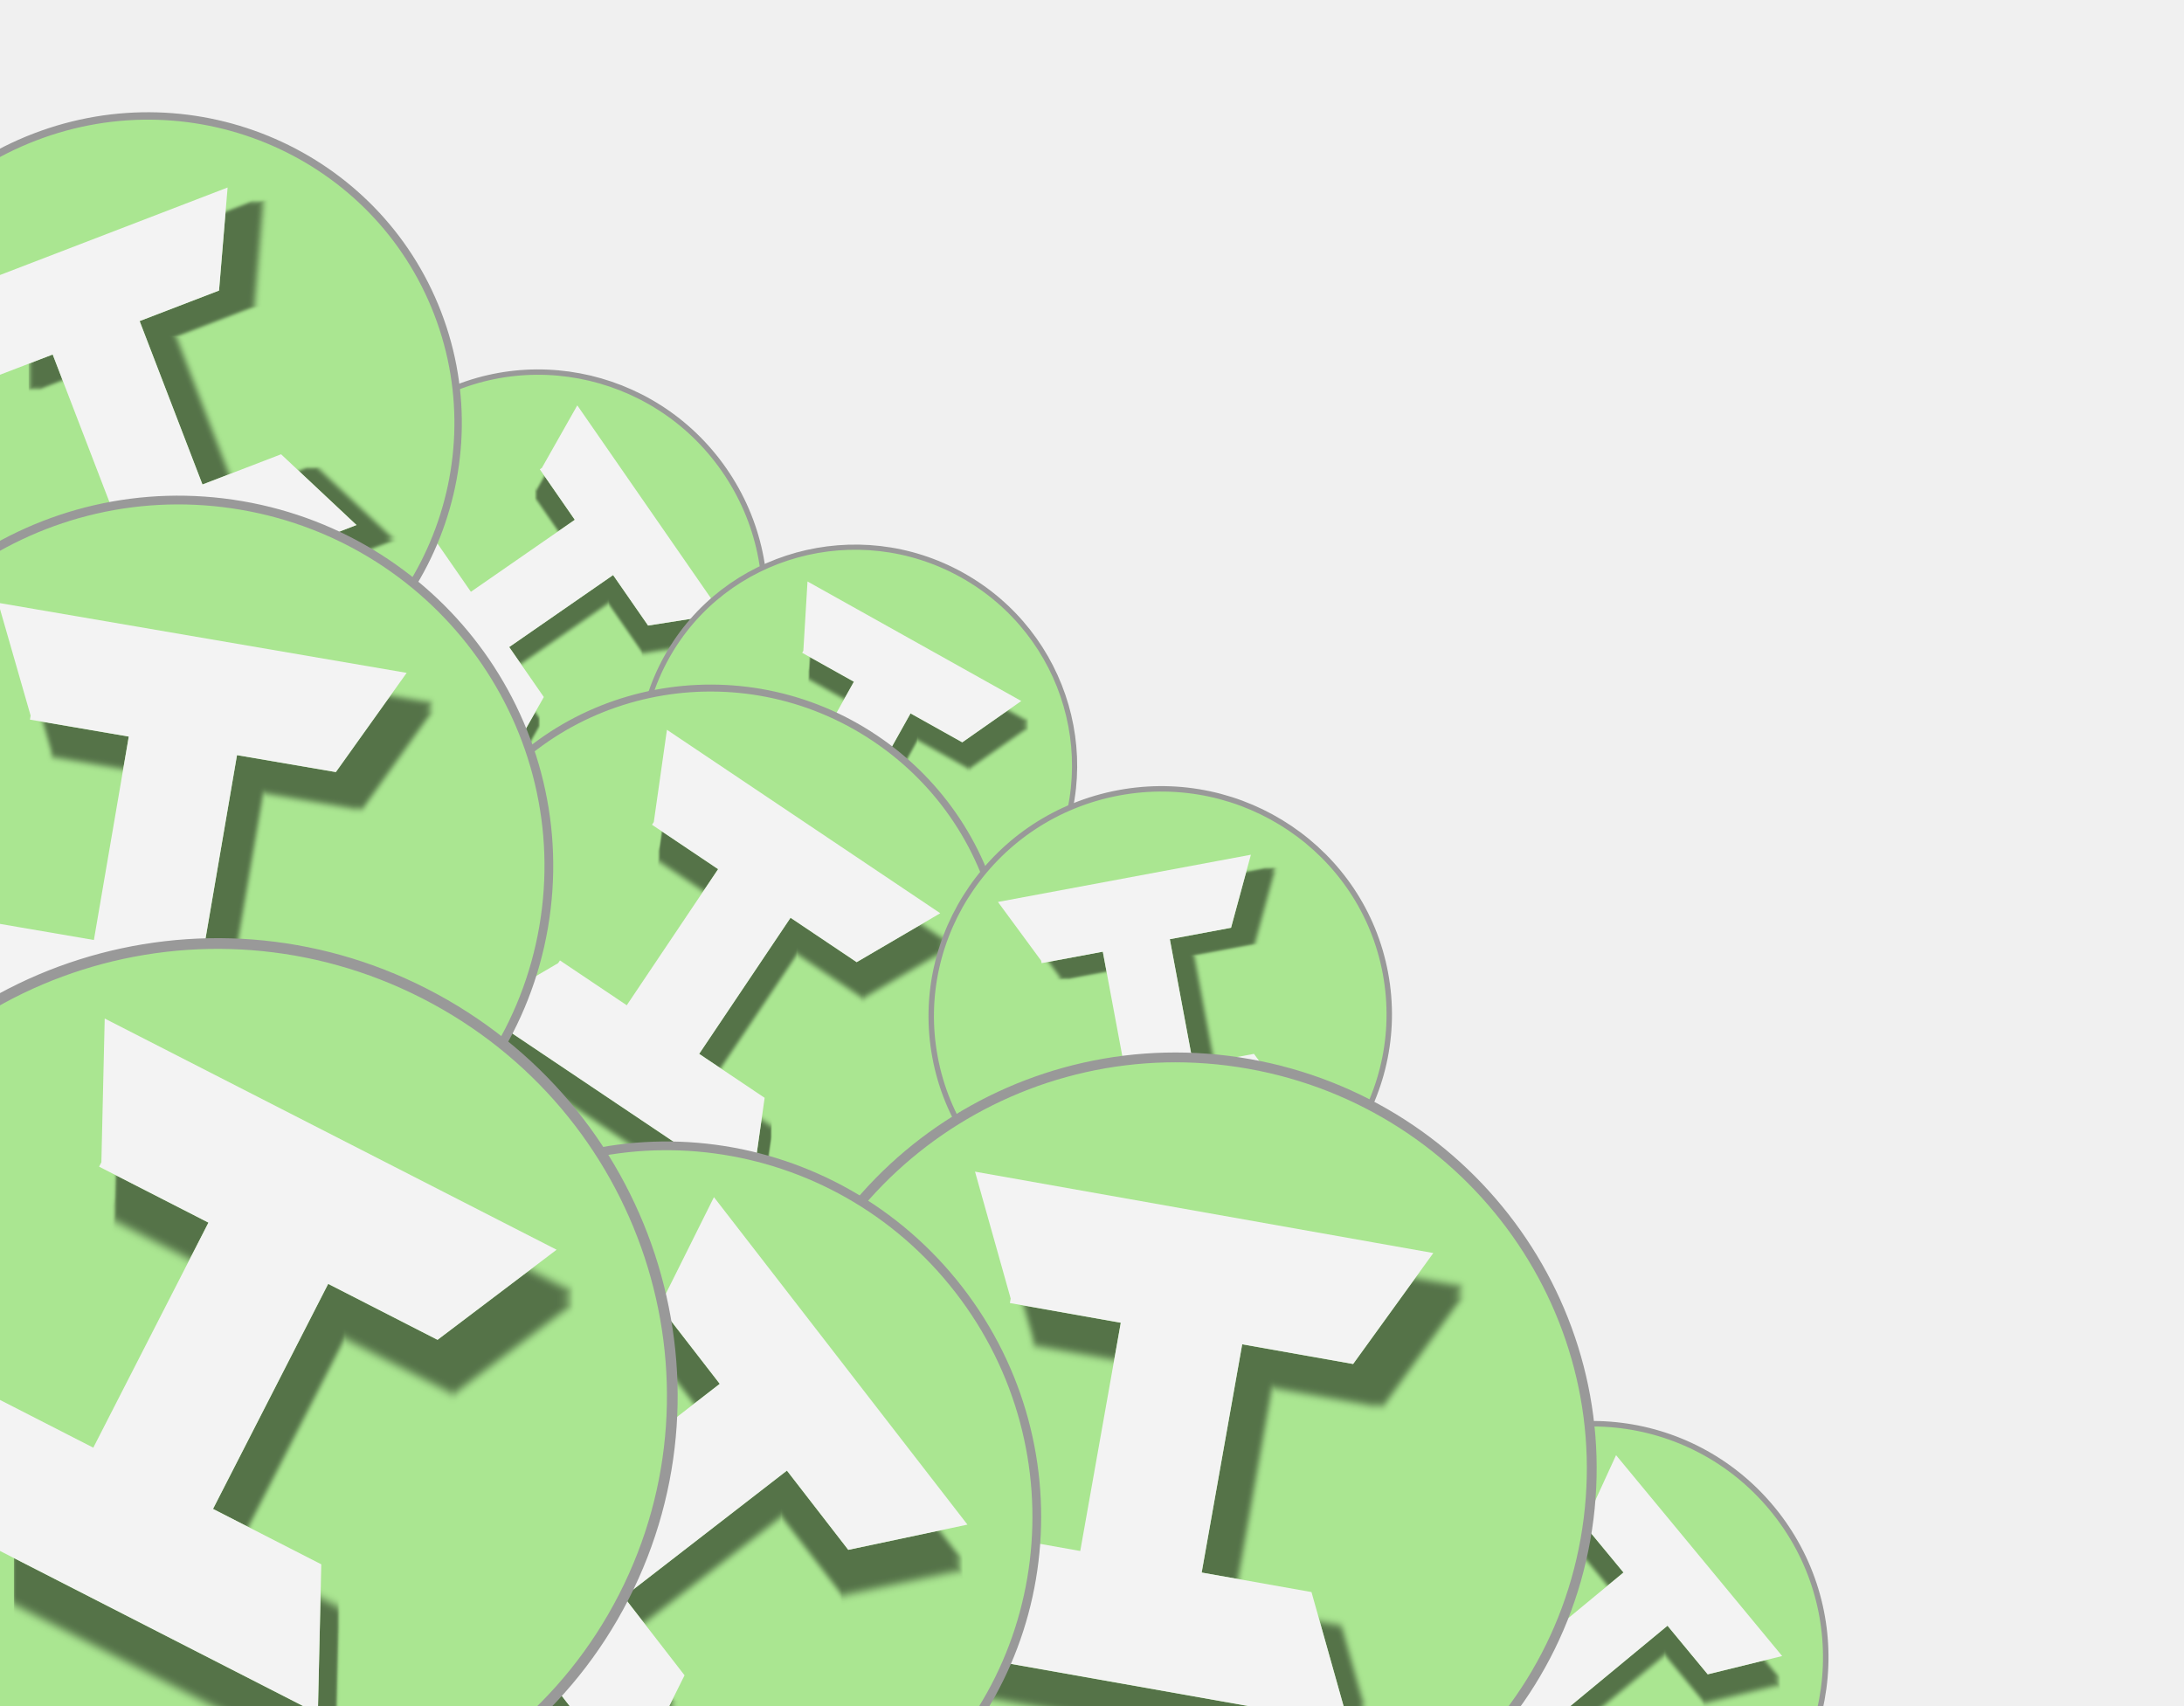
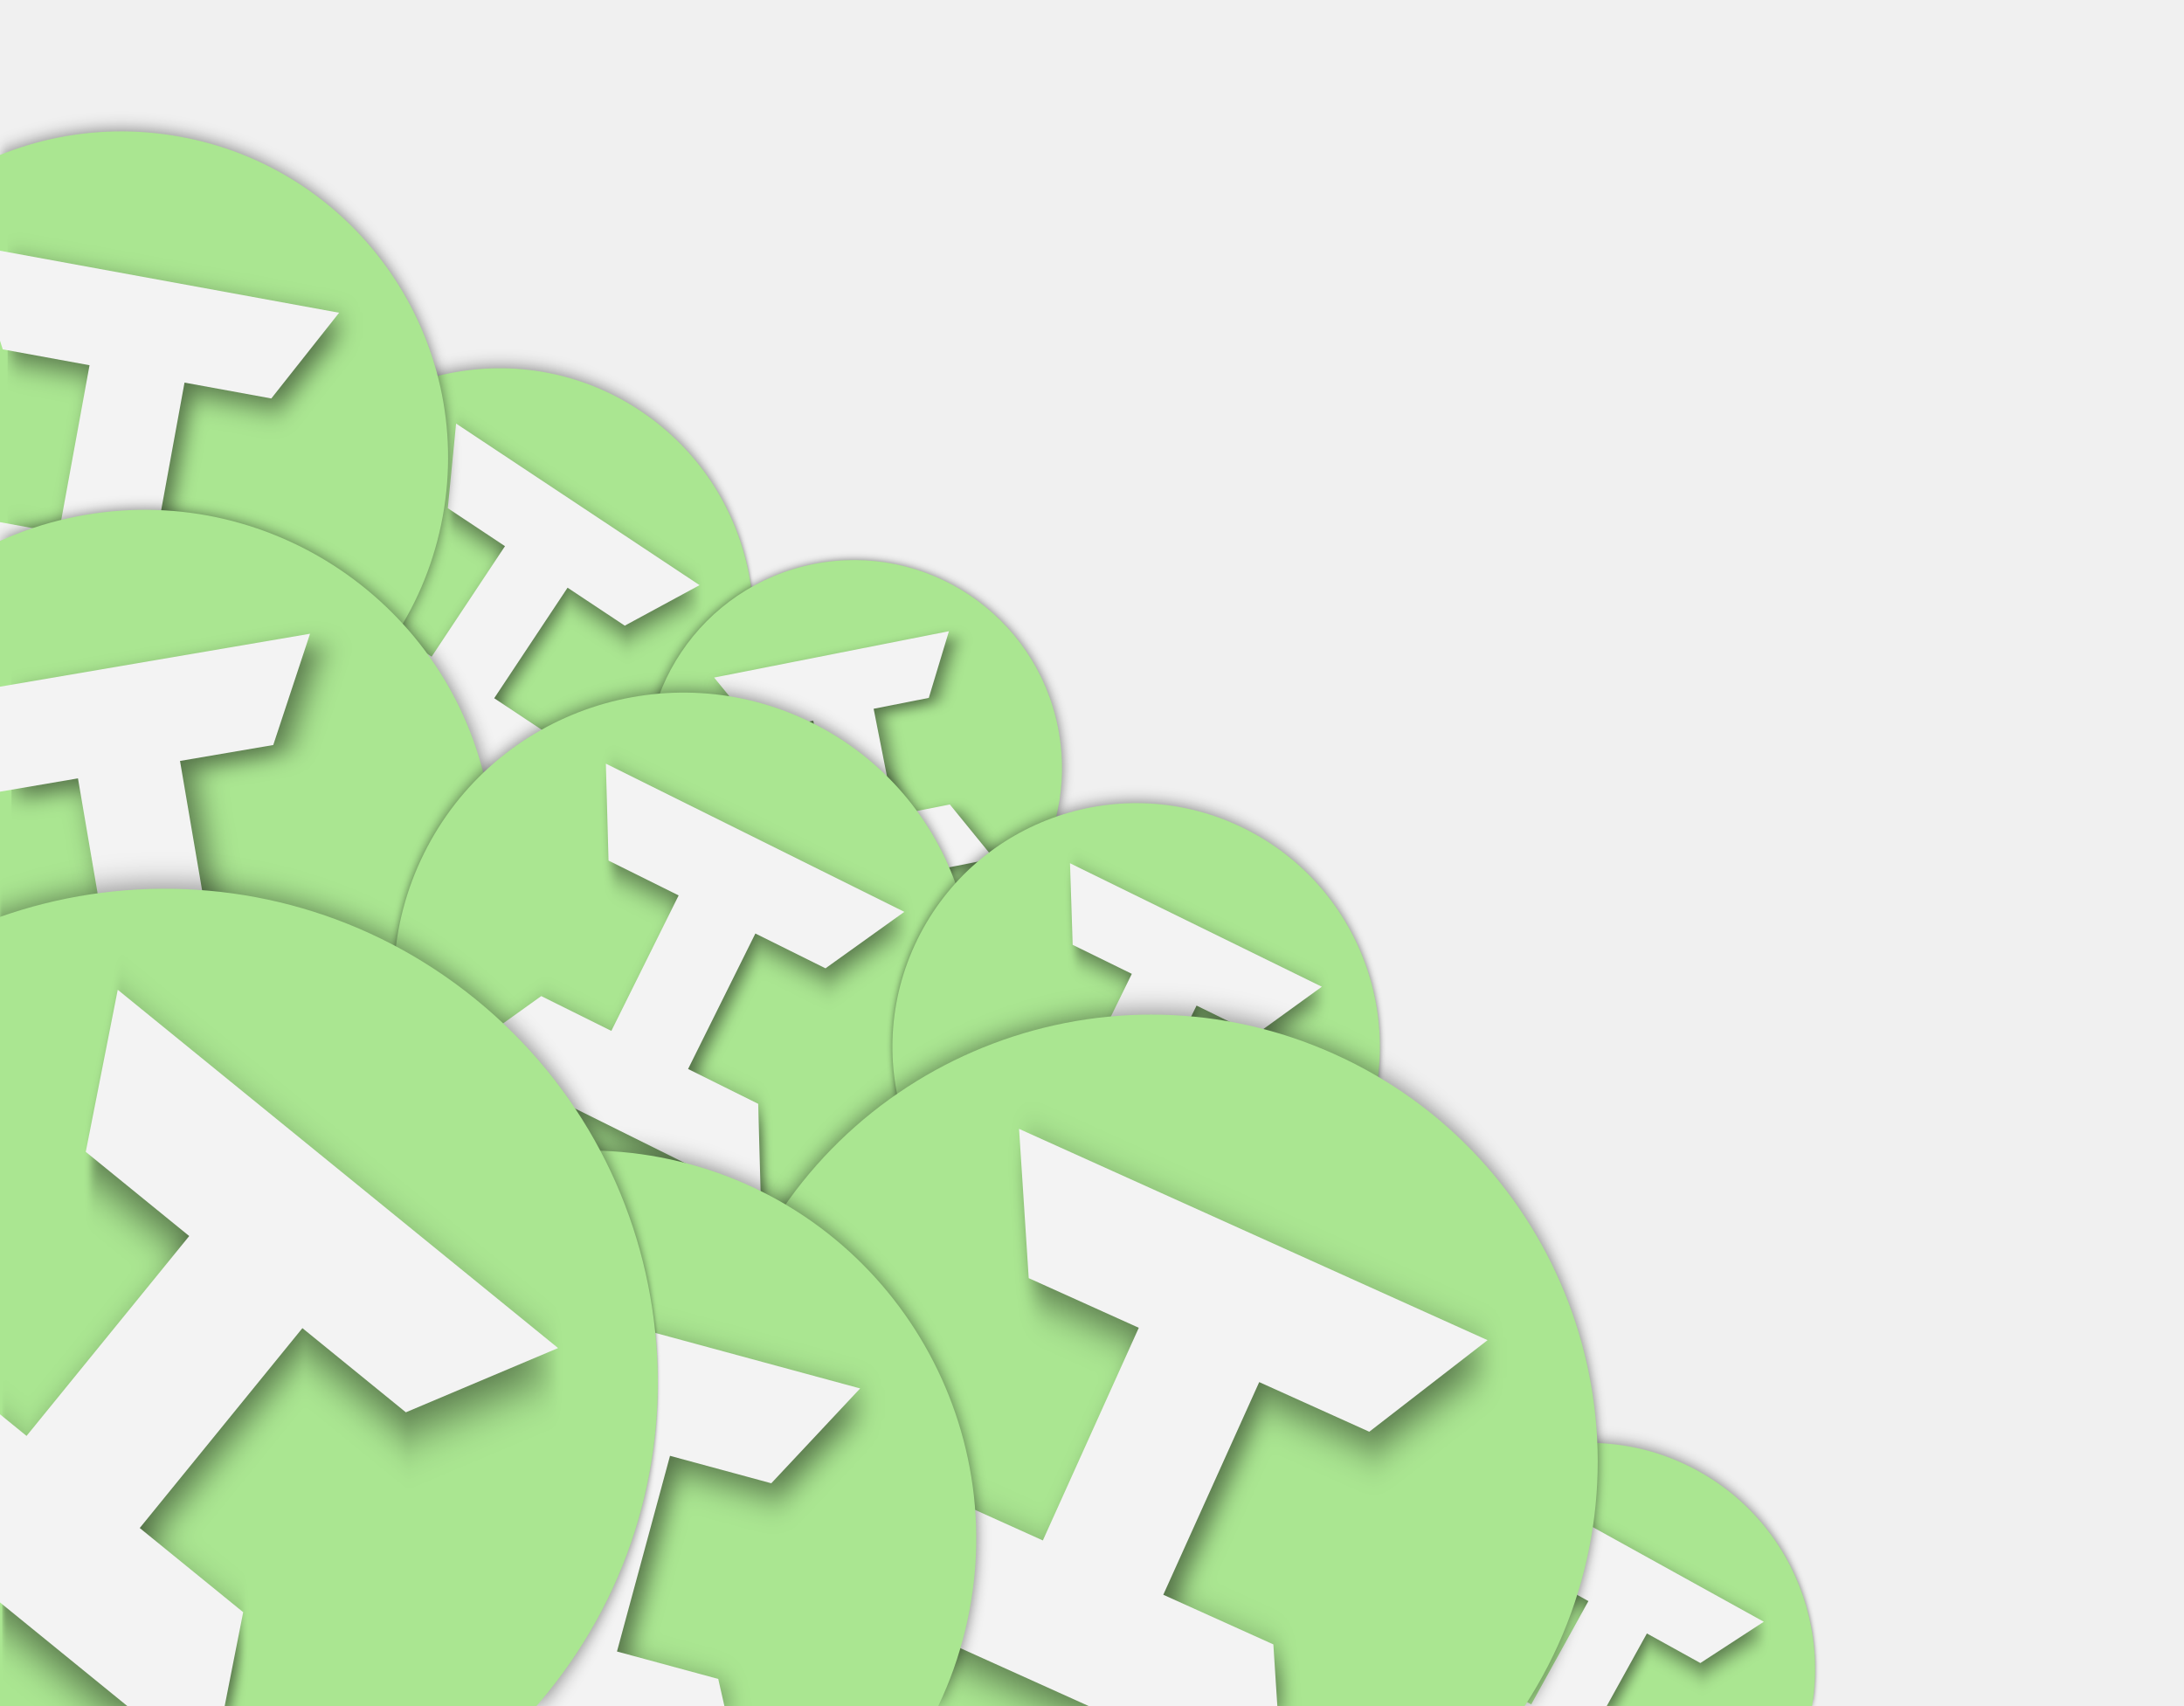
- <svg xmlns="http://www.w3.org/2000/svg" xmlns:xlink="http://www.w3.org/1999/xlink" id="svg8" version="1.1" viewBox="0 0 210 164" height="164mm" width="210mm">
+ <svg xmlns="http://www.w3.org/2000/svg" xmlns:xlink="http://www.w3.org/1999/xlink" width="210mm" height="164mm" viewBox="0 0 210 164" version="1.1" id="svg8">
  <defs id="defs2">
-     <path id="c1FIbBKHn" d="m 441.41,231.22 c 0,68.99 -56.71,125 -126.55,125 -69.84,0 -126.54,-56.01 -126.54,-125 0,-68.99 56.7,-125 126.54,-125 69.84,0 126.55,56.01 126.55,125 z" />
-     <path id="a1AQj8XbSf" d="m 374.27,190.38 v -2.97 0 z" />
-     <path id="a41zRWiExy" d="m 255.38,261.7 h 34.74 v -70.8 h -34.4 v -1.4 l -17.5,-36.25 h 123.96 v 37.65 h -34.4 v 70.8 h 34.06 l 18.19,37.65 H 237.88 l 17.5,-36.25 z m 106.8,-108.45 h 18.19 l -18.19,37.65 z" />
+     <path d="m 441.41,231.22 c 0,68.99 -56.71,125 -126.55,125 -69.84,0 -126.54,-56.01 -126.54,-125 0,-68.99 56.7,-125 126.54,-125 69.84,0 126.55,56.01 126.55,125 z" id="c1FIbBKHn" />
+     <path d="m 374.27,190.38 v -2.97 0 z" id="a1AQj8XbSf" />
+     <path d="m 255.38,261.7 h 34.74 v -70.8 h -34.4 v -1.4 l -17.5,-36.25 h 123.96 v 37.65 h -34.4 v 70.8 h 34.06 l 18.19,37.65 H 237.88 l 17.5,-36.25 z m 106.8,-108.45 h 18.19 l -18.19,37.65 z" id="a41zRWiExy" />
+     <filter style="color-interpolation-filters:sRGB" id="filter2419">
+       <feFlood flood-opacity="0.498" flood-color="rgb(0,0,0)" result="flood" id="feFlood2409" />
+       <feComposite in="flood" in2="SourceGraphic" operator="in" result="composite1" id="feComposite2411" />
+       <feGaussianBlur in="composite1" stdDeviation="4.688" result="blur" id="feGaussianBlur2413" />
+       <feOffset dx="3.6" dy="3.6" result="offset" id="feOffset2415" />
+       <feComposite in="SourceGraphic" in2="offset" operator="over" result="composite2" id="feComposite2417" />
+     </filter>
+     <filter id="filter2419-7" style="color-interpolation-filters:sRGB">
+       <feFlood id="feFlood2409-4" result="flood" flood-color="rgb(0,0,0)" flood-opacity="0.498" />
+       <feComposite id="feComposite2411-8" result="composite1" operator="in" in2="SourceGraphic" in="flood" />
+       <feGaussianBlur id="feGaussianBlur2413-8" result="blur" stdDeviation="4.688" in="composite1" />
+       <feOffset id="feOffset2415-7" result="offset" dy="3.6" dx="3.6" />
+       <feComposite id="feComposite2417-9" result="composite2" operator="over" in2="offset" in="SourceGraphic" />
+     </filter>
+     <filter style="color-interpolation-filters:sRGB;" id="filter1240">
+       <feFlood flood-opacity="0.498" flood-color="rgb(0,0,0)" result="flood" id="feFlood1230" />
+       <feComposite in="flood" in2="SourceGraphic" operator="in" result="composite1" id="feComposite1232" />
+       <feGaussianBlur in="composite1" stdDeviation="2.994" result="blur" id="feGaussianBlur1234" />
+       <feOffset dx="2.77556e-17" dy="2.77556e-17" result="offset" id="feOffset1236" />
+       <feComposite in="SourceGraphic" in2="offset" operator="over" result="composite2" id="feComposite1238" />
+     </filter>
+     <filter id="filter1240-9" style="color-interpolation-filters:sRGB">
+       <feFlood id="feFlood1230-1" result="flood" flood-color="rgb(0,0,0)" flood-opacity="0.498" />
+       <feComposite id="feComposite1232-6" result="composite1" operator="in" in2="SourceGraphic" in="flood" />
+       <feGaussianBlur id="feGaussianBlur1234-2" result="blur" stdDeviation="2.994" in="composite1" />
+       <feOffset id="feOffset1236-8" result="offset" dy="2.77556e-17" dx="2.77556e-17" />
+       <feComposite id="feComposite1238-3" result="composite2" operator="over" in2="offset" in="SourceGraphic" />
+     </filter>
+     <filter style="color-interpolation-filters:sRGB" id="filter2419-7-3">
+       <feFlood flood-opacity="0.498" flood-color="rgb(0,0,0)" result="flood" id="feFlood2409-4-1" />
+       <feComposite in="flood" in2="SourceGraphic" operator="in" result="composite1" id="feComposite2411-8-1" />
+       <feGaussianBlur in="composite1" stdDeviation="4.688" result="blur" id="feGaussianBlur2413-8-4" />
+       <feOffset dx="3.6" dy="3.6" result="offset" id="feOffset2415-7-2" />
+       <feComposite in="SourceGraphic" in2="offset" operator="over" result="composite2" id="feComposite2417-9-9" />
+     </filter>
+     <filter id="filter1240-6" style="color-interpolation-filters:sRGB;">
+       <feFlood id="feFlood1230-3" result="flood" flood-color="rgb(0,0,0)" flood-opacity="0.498" />
+       <feComposite id="feComposite1232-68" result="composite1" operator="in" in2="SourceGraphic" in="flood" />
+       <feGaussianBlur id="feGaussianBlur1234-5" result="blur" stdDeviation="2.994" in="composite1" />
+       <feOffset id="feOffset1236-84" result="offset" dy="2.77556e-17" dx="2.77556e-17" />
+       <feComposite id="feComposite1238-1" result="composite2" operator="over" in2="offset" in="SourceGraphic" />
+     </filter>
+     <filter style="color-interpolation-filters:sRGB" id="filter2419-7-0">
+       <feFlood flood-opacity="0.498" flood-color="rgb(0,0,0)" result="flood" id="feFlood2409-4-0" />
+       <feComposite in="flood" in2="SourceGraphic" operator="in" result="composite1" id="feComposite2411-8-3" />
+       <feGaussianBlur in="composite1" stdDeviation="4.688" result="blur" id="feGaussianBlur2413-8-6" />
+       <feOffset dx="3.6" dy="3.6" result="offset" id="feOffset2415-7-6" />
+       <feComposite in="SourceGraphic" in2="offset" operator="over" result="composite2" id="feComposite2417-9-8" />
+     </filter>
+     <filter id="filter2374" style="color-interpolation-filters:sRGB;">
+       <feFlood id="feFlood2364" result="flood" flood-color="rgb(0,0,0)" flood-opacity="0.498" />
+       <feComposite id="feComposite2366" result="composite1" operator="in" in2="SourceGraphic" in="flood" />
+       <feGaussianBlur id="feGaussianBlur2368" result="blur" stdDeviation="2.994" in="composite1" />
+       <feOffset id="feOffset2370" result="offset" dy="2.77556e-17" dx="2.77556e-17" />
+       <feComposite id="feComposite2372" result="composite2" operator="over" in2="offset" in="SourceGraphic" />
+     </filter>
+     <filter style="color-interpolation-filters:sRGB" id="filter2386">
+       <feFlood flood-opacity="0.498" flood-color="rgb(0,0,0)" result="flood" id="feFlood2376" />
+       <feComposite in="flood" in2="SourceGraphic" operator="in" result="composite1" id="feComposite2378" />
+       <feGaussianBlur in="composite1" stdDeviation="4.688" result="blur" id="feGaussianBlur2380" />
+       <feOffset dx="3.6" dy="3.6" result="offset" id="feOffset2382" />
+       <feComposite in="SourceGraphic" in2="offset" operator="over" result="composite2" id="feComposite2384" />
+     </filter>
+     <filter id="filter2398" style="color-interpolation-filters:sRGB;">
+       <feFlood id="feFlood2388" result="flood" flood-color="rgb(0,0,0)" flood-opacity="0.498" />
+       <feComposite id="feComposite2390" result="composite1" operator="in" in2="SourceGraphic" in="flood" />
+       <feGaussianBlur id="feGaussianBlur2392" result="blur" stdDeviation="2.994" in="composite1" />
+       <feOffset id="feOffset2394" result="offset" dy="2.77556e-17" dx="2.77556e-17" />
+       <feComposite id="feComposite2396" result="composite2" operator="over" in2="offset" in="SourceGraphic" />
+     </filter>
+     <filter style="color-interpolation-filters:sRGB" id="filter2410">
+       <feFlood flood-opacity="0.498" flood-color="rgb(0,0,0)" result="flood" id="feFlood2400" />
+       <feComposite in="flood" in2="SourceGraphic" operator="in" result="composite1" id="feComposite2402" />
+       <feGaussianBlur in="composite1" stdDeviation="4.688" result="blur" id="feGaussianBlur2404" />
+       <feOffset dx="3.6" dy="3.6" result="offset" id="feOffset2406" />
+       <feComposite in="SourceGraphic" in2="offset" operator="over" result="composite2" id="feComposite2408" />
+     </filter>
+     <filter id="filter2422" style="color-interpolation-filters:sRGB;">
+       <feFlood id="feFlood2412" result="flood" flood-color="rgb(0,0,0)" flood-opacity="0.498" />
+       <feComposite id="feComposite2414" result="composite1" operator="in" in2="SourceGraphic" in="flood" />
+       <feGaussianBlur id="feGaussianBlur2416" result="blur" stdDeviation="2.994" in="composite1" />
+       <feOffset id="feOffset2418" result="offset" dy="2.77556e-17" dx="2.77556e-17" />
+       <feComposite id="feComposite2420" result="composite2" operator="over" in2="offset" in="SourceGraphic" />
+     </filter>
+     <filter style="color-interpolation-filters:sRGB" id="filter2434">
+       <feFlood flood-opacity="0.498" flood-color="rgb(0,0,0)" result="flood" id="feFlood2424" />
+       <feComposite in="flood" in2="SourceGraphic" operator="in" result="composite1" id="feComposite2426" />
+       <feGaussianBlur in="composite1" stdDeviation="4.688" result="blur" id="feGaussianBlur2428" />
+       <feOffset dx="3.6" dy="3.6" result="offset" id="feOffset2430" />
+       <feComposite in="SourceGraphic" in2="offset" operator="over" result="composite2" id="feComposite2432" />
+     </filter>
+     <filter id="filter2446" style="color-interpolation-filters:sRGB;">
+       <feFlood id="feFlood2436" result="flood" flood-color="rgb(0,0,0)" flood-opacity="0.498" />
+       <feComposite id="feComposite2438" result="composite1" operator="in" in2="SourceGraphic" in="flood" />
+       <feGaussianBlur id="feGaussianBlur2440" result="blur" stdDeviation="2.994" in="composite1" />
+       <feOffset id="feOffset2442" result="offset" dy="2.77556e-17" dx="2.77556e-17" />
+       <feComposite id="feComposite2444" result="composite2" operator="over" in2="offset" in="SourceGraphic" />
+     </filter>
+     <filter style="color-interpolation-filters:sRGB" id="filter2458">
+       <feFlood flood-opacity="0.498" flood-color="rgb(0,0,0)" result="flood" id="feFlood2448" />
+       <feComposite in="flood" in2="SourceGraphic" operator="in" result="composite1" id="feComposite2450" />
+       <feGaussianBlur in="composite1" stdDeviation="4.688" result="blur" id="feGaussianBlur2452" />
+       <feOffset dx="3.6" dy="3.6" result="offset" id="feOffset2454" />
+       <feComposite in="SourceGraphic" in2="offset" operator="over" result="composite2" id="feComposite2456" />
+     </filter>
+     <filter id="filter2470" style="color-interpolation-filters:sRGB;">
+       <feFlood id="feFlood2460" result="flood" flood-color="rgb(0,0,0)" flood-opacity="0.498" />
+       <feComposite id="feComposite2462" result="composite1" operator="in" in2="SourceGraphic" in="flood" />
+       <feGaussianBlur id="feGaussianBlur2464" result="blur" stdDeviation="2.994" in="composite1" />
+       <feOffset id="feOffset2466" result="offset" dy="2.77556e-17" dx="2.77556e-17" />
+       <feComposite id="feComposite2468" result="composite2" operator="over" in2="offset" in="SourceGraphic" />
+     </filter>
+     <filter style="color-interpolation-filters:sRGB" id="filter2482">
+       <feFlood flood-opacity="0.498" flood-color="rgb(0,0,0)" result="flood" id="feFlood2472" />
+       <feComposite in="flood" in2="SourceGraphic" operator="in" result="composite1" id="feComposite2474" />
+       <feGaussianBlur in="composite1" stdDeviation="4.688" result="blur" id="feGaussianBlur2476" />
+       <feOffset dx="3.6" dy="3.6" result="offset" id="feOffset2478" />
+       <feComposite in="SourceGraphic" in2="offset" operator="over" result="composite2" id="feComposite2480" />
+     </filter>
+     <filter id="filter2494" style="color-interpolation-filters:sRGB;">
+       <feFlood id="feFlood2484" result="flood" flood-color="rgb(0,0,0)" flood-opacity="0.498" />
+       <feComposite id="feComposite2486" result="composite1" operator="in" in2="SourceGraphic" in="flood" />
+       <feGaussianBlur id="feGaussianBlur2488" result="blur" stdDeviation="2.994" in="composite1" />
+       <feOffset id="feOffset2490" result="offset" dy="2.77556e-17" dx="2.77556e-17" />
+       <feComposite id="feComposite2492" result="composite2" operator="over" in2="offset" in="SourceGraphic" />
+     </filter>
+     <filter style="color-interpolation-filters:sRGB" id="filter2506">
+       <feFlood flood-opacity="0.498" flood-color="rgb(0,0,0)" result="flood" id="feFlood2496" />
+       <feComposite in="flood" in2="SourceGraphic" operator="in" result="composite1" id="feComposite2498" />
+       <feGaussianBlur in="composite1" stdDeviation="4.688" result="blur" id="feGaussianBlur2500" />
+       <feOffset dx="3.6" dy="3.6" result="offset" id="feOffset2502" />
+       <feComposite in="SourceGraphic" in2="offset" operator="over" result="composite2" id="feComposite2504" />
+     </filter>
+     <filter id="filter2518" style="color-interpolation-filters:sRGB;">
+       <feFlood id="feFlood2508" result="flood" flood-color="rgb(0,0,0)" flood-opacity="0.498" />
+       <feComposite id="feComposite2510" result="composite1" operator="in" in2="SourceGraphic" in="flood" />
+       <feGaussianBlur id="feGaussianBlur2512" result="blur" stdDeviation="2.994" in="composite1" />
+       <feOffset id="feOffset2514" result="offset" dy="2.77556e-17" dx="2.77556e-17" />
+       <feComposite id="feComposite2516" result="composite2" operator="over" in2="offset" in="SourceGraphic" />
+     </filter>
+     <filter style="color-interpolation-filters:sRGB" id="filter2530">
+       <feFlood flood-opacity="0.498" flood-color="rgb(0,0,0)" result="flood" id="feFlood2520" />
+       <feComposite in="flood" in2="SourceGraphic" operator="in" result="composite1" id="feComposite2522" />
+       <feGaussianBlur in="composite1" stdDeviation="4.688" result="blur" id="feGaussianBlur2524" />
+       <feOffset dx="3.6" dy="3.6" result="offset" id="feOffset2526" />
+       <feComposite in="SourceGraphic" in2="offset" operator="over" result="composite2" id="feComposite2528" />
+     </filter>
+     <filter id="filter2542" style="color-interpolation-filters:sRGB;">
+       <feFlood id="feFlood2532" result="flood" flood-color="rgb(0,0,0)" flood-opacity="0.498" />
+       <feComposite id="feComposite2534" result="composite1" operator="in" in2="SourceGraphic" in="flood" />
+       <feGaussianBlur id="feGaussianBlur2536" result="blur" stdDeviation="2.994" in="composite1" />
+       <feOffset id="feOffset2538" result="offset" dy="2.77556e-17" dx="2.77556e-17" />
+       <feComposite id="feComposite2540" result="composite2" operator="over" in2="offset" in="SourceGraphic" />
+     </filter>
+     <filter style="color-interpolation-filters:sRGB" id="filter2554">
+       <feFlood flood-opacity="0.498" flood-color="rgb(0,0,0)" result="flood" id="feFlood2544" />
+       <feComposite in="flood" in2="SourceGraphic" operator="in" result="composite1" id="feComposite2546" />
+       <feGaussianBlur in="composite1" stdDeviation="4.688" result="blur" id="feGaussianBlur2548" />
+       <feOffset dx="3.6" dy="3.6" result="offset" id="feOffset2550" />
+       <feComposite in="SourceGraphic" in2="offset" operator="over" result="composite2" id="feComposite2552" />
+     </filter>
+     <filter id="filter2566" style="color-interpolation-filters:sRGB;">
+       <feFlood id="feFlood2556" result="flood" flood-color="rgb(0,0,0)" flood-opacity="0.498" />
+       <feComposite id="feComposite2558" result="composite1" operator="in" in2="SourceGraphic" in="flood" />
+       <feGaussianBlur id="feGaussianBlur2560" result="blur" stdDeviation="2.994" in="composite1" />
+       <feOffset id="feOffset2562" result="offset" dy="2.77556e-17" dx="2.77556e-17" />
+       <feComposite id="feComposite2564" result="composite2" operator="over" in2="offset" in="SourceGraphic" />
+     </filter>
+     <filter style="color-interpolation-filters:sRGB" id="filter2578">
+       <feFlood flood-opacity="0.498" flood-color="rgb(0,0,0)" result="flood" id="feFlood2568" />
+       <feComposite in="flood" in2="SourceGraphic" operator="in" result="composite1" id="feComposite2570" />
+       <feGaussianBlur in="composite1" stdDeviation="4.688" result="blur" id="feGaussianBlur2572" />
+       <feOffset dx="3.6" dy="3.6" result="offset" id="feOffset2574" />
+       <feComposite in="SourceGraphic" in2="offset" operator="over" result="composite2" id="feComposite2576" />
+     </filter>
+     <filter id="filter2590" style="color-interpolation-filters:sRGB;">
+       <feFlood id="feFlood2580" result="flood" flood-color="rgb(0,0,0)" flood-opacity="0.498" />
+       <feComposite id="feComposite2582" result="composite1" operator="in" in2="SourceGraphic" in="flood" />
+       <feGaussianBlur id="feGaussianBlur2584" result="blur" stdDeviation="2.994" in="composite1" />
+       <feOffset id="feOffset2586" result="offset" dy="2.77556e-17" dx="2.77556e-17" />
+       <feComposite id="feComposite2588" result="composite2" operator="over" in2="offset" in="SourceGraphic" />
+     </filter>
+     <filter style="color-interpolation-filters:sRGB" id="filter2602">
+       <feFlood flood-opacity="0.498" flood-color="rgb(0,0,0)" result="flood" id="feFlood2592" />
+       <feComposite in="flood" in2="SourceGraphic" operator="in" result="composite1" id="feComposite2594" />
+       <feGaussianBlur in="composite1" stdDeviation="4.688" result="blur" id="feGaussianBlur2596" />
+       <feOffset dx="3.6" dy="3.6" result="offset" id="feOffset2598" />
+       <feComposite in="SourceGraphic" in2="offset" operator="over" result="composite2" id="feComposite2600" />
+     </filter>
+     <filter id="filter1240-2" style="color-interpolation-filters:sRGB;">
+       <feFlood id="feFlood1230-35" result="flood" flood-color="rgb(0,0,0)" flood-opacity="0.498" />
+       <feComposite id="feComposite1232-2" result="composite1" operator="in" in2="SourceGraphic" in="flood" />
+       <feGaussianBlur id="feGaussianBlur1234-27" result="blur" stdDeviation="2.994" in="composite1" />
+       <feOffset id="feOffset1236-5" result="offset" dy="2.77556e-17" dx="2.77556e-17" />
+       <feComposite id="feComposite1238-2" result="composite2" operator="over" in2="offset" in="SourceGraphic" />
+     </filter>
+     <filter style="color-interpolation-filters:sRGB" id="filter2419-7-2">
+       <feFlood flood-opacity="0.498" flood-color="rgb(0,0,0)" result="flood" id="feFlood2409-4-04" />
+       <feComposite in="flood" in2="SourceGraphic" operator="in" result="composite1" id="feComposite2411-8-0" />
+       <feGaussianBlur in="composite1" stdDeviation="4.688" result="blur" id="feGaussianBlur2413-8-5" />
+       <feOffset dx="3.6" dy="3.6" result="offset" id="feOffset2415-7-0" />
+       <feComposite in="SourceGraphic" in2="offset" operator="over" result="composite2" id="feComposite2417-9-7" />
+     </filter>
+     <filter id="filter3559" style="color-interpolation-filters:sRGB;">
+       <feFlood id="feFlood3549" result="flood" flood-color="rgb(0,0,0)" flood-opacity="0.498" />
+       <feComposite id="feComposite3551" result="composite1" operator="in" in2="SourceGraphic" in="flood" />
+       <feGaussianBlur id="feGaussianBlur3553" result="blur" stdDeviation="2.994" in="composite1" />
+       <feOffset id="feOffset3555" result="offset" dy="2.77556e-17" dx="2.77556e-17" />
+       <feComposite id="feComposite3557" result="composite2" operator="over" in2="offset" in="SourceGraphic" />
+     </filter>
+     <filter style="color-interpolation-filters:sRGB" id="filter3571">
+       <feFlood flood-opacity="0.498" flood-color="rgb(0,0,0)" result="flood" id="feFlood3561" />
+       <feComposite in="flood" in2="SourceGraphic" operator="in" result="composite1" id="feComposite3563" />
+       <feGaussianBlur in="composite1" stdDeviation="4.688" result="blur" id="feGaussianBlur3565" />
+       <feOffset dx="3.6" dy="3.6" result="offset" id="feOffset3567" />
+       <feComposite in="SourceGraphic" in2="offset" operator="over" result="composite2" id="feComposite3569" />
+     </filter>
+     <filter id="filter3583" style="color-interpolation-filters:sRGB;">
+       <feFlood id="feFlood3573" result="flood" flood-color="rgb(0,0,0)" flood-opacity="0.498" />
+       <feComposite id="feComposite3575" result="composite1" operator="in" in2="SourceGraphic" in="flood" />
+       <feGaussianBlur id="feGaussianBlur3577" result="blur" stdDeviation="2.994" in="composite1" />
+       <feOffset id="feOffset3579" result="offset" dy="2.77556e-17" dx="2.77556e-17" />
+       <feComposite id="feComposite3581" result="composite2" operator="over" in2="offset" in="SourceGraphic" />
+     </filter>
+     <filter style="color-interpolation-filters:sRGB" id="filter3595">
+       <feFlood flood-opacity="0.498" flood-color="rgb(0,0,0)" result="flood" id="feFlood3585" />
+       <feComposite in="flood" in2="SourceGraphic" operator="in" result="composite1" id="feComposite3587" />
+       <feGaussianBlur in="composite1" stdDeviation="4.688" result="blur" id="feGaussianBlur3589" />
+       <feOffset dx="3.6" dy="3.6" result="offset" id="feOffset3591" />
+       <feComposite in="SourceGraphic" in2="offset" operator="over" result="composite2" id="feComposite3593" />
+     </filter>
+     <filter id="filter3607" style="color-interpolation-filters:sRGB;">
+       <feFlood id="feFlood3597" result="flood" flood-color="rgb(0,0,0)" flood-opacity="0.498" />
+       <feComposite id="feComposite3599" result="composite1" operator="in" in2="SourceGraphic" in="flood" />
+       <feGaussianBlur id="feGaussianBlur3601" result="blur" stdDeviation="2.994" in="composite1" />
+       <feOffset id="feOffset3603" result="offset" dy="2.77556e-17" dx="2.77556e-17" />
+       <feComposite id="feComposite3605" result="composite2" operator="over" in2="offset" in="SourceGraphic" />
+     </filter>
+     <filter style="color-interpolation-filters:sRGB" id="filter3619">
+       <feFlood flood-opacity="0.498" flood-color="rgb(0,0,0)" result="flood" id="feFlood3609" />
+       <feComposite in="flood" in2="SourceGraphic" operator="in" result="composite1" id="feComposite3611" />
+       <feGaussianBlur in="composite1" stdDeviation="4.688" result="blur" id="feGaussianBlur3613" />
+       <feOffset dx="3.6" dy="3.6" result="offset" id="feOffset3615" />
+       <feComposite in="SourceGraphic" in2="offset" operator="over" result="composite2" id="feComposite3617" />
+     </filter>
+     <filter id="filter3631" style="color-interpolation-filters:sRGB;">
+       <feFlood id="feFlood3621" result="flood" flood-color="rgb(0,0,0)" flood-opacity="0.498" />
+       <feComposite id="feComposite3623" result="composite1" operator="in" in2="SourceGraphic" in="flood" />
+       <feGaussianBlur id="feGaussianBlur3625" result="blur" stdDeviation="2.994" in="composite1" />
+       <feOffset id="feOffset3627" result="offset" dy="2.77556e-17" dx="2.77556e-17" />
+       <feComposite id="feComposite3629" result="composite2" operator="over" in2="offset" in="SourceGraphic" />
+     </filter>
+     <filter style="color-interpolation-filters:sRGB" id="filter3643">
+       <feFlood flood-opacity="0.498" flood-color="rgb(0,0,0)" result="flood" id="feFlood3633" />
+       <feComposite in="flood" in2="SourceGraphic" operator="in" result="composite1" id="feComposite3635" />
+       <feGaussianBlur in="composite1" stdDeviation="4.688" result="blur" id="feGaussianBlur3637" />
+       <feOffset dx="3.6" dy="3.6" result="offset" id="feOffset3639" />
+       <feComposite in="SourceGraphic" in2="offset" operator="over" result="composite2" id="feComposite3641" />
+     </filter>
+     <filter id="filter3655" style="color-interpolation-filters:sRGB;">
+       <feFlood id="feFlood3645" result="flood" flood-color="rgb(0,0,0)" flood-opacity="0.498" />
+       <feComposite id="feComposite3647" result="composite1" operator="in" in2="SourceGraphic" in="flood" />
+       <feGaussianBlur id="feGaussianBlur3649" result="blur" stdDeviation="2.994" in="composite1" />
+       <feOffset id="feOffset3651" result="offset" dy="2.77556e-17" dx="2.77556e-17" />
+       <feComposite id="feComposite3653" result="composite2" operator="over" in2="offset" in="SourceGraphic" />
+     </filter>
+     <filter style="color-interpolation-filters:sRGB" id="filter3667">
+       <feFlood flood-opacity="0.498" flood-color="rgb(0,0,0)" result="flood" id="feFlood3657" />
+       <feComposite in="flood" in2="SourceGraphic" operator="in" result="composite1" id="feComposite3659" />
+       <feGaussianBlur in="composite1" stdDeviation="4.688" result="blur" id="feGaussianBlur3661" />
+       <feOffset dx="3.6" dy="3.6" result="offset" id="feOffset3663" />
+       <feComposite in="SourceGraphic" in2="offset" operator="over" result="composite2" id="feComposite3665" />
+     </filter>
+     <filter id="filter3679" style="color-interpolation-filters:sRGB;">
+       <feFlood id="feFlood3669" result="flood" flood-color="rgb(0,0,0)" flood-opacity="0.498" />
+       <feComposite id="feComposite3671" result="composite1" operator="in" in2="SourceGraphic" in="flood" />
+       <feGaussianBlur id="feGaussianBlur3673" result="blur" stdDeviation="2.994" in="composite1" />
+       <feOffset id="feOffset3675" result="offset" dy="2.77556e-17" dx="2.77556e-17" />
+       <feComposite id="feComposite3677" result="composite2" operator="over" in2="offset" in="SourceGraphic" />
+     </filter>
+     <filter style="color-interpolation-filters:sRGB" id="filter3691">
+       <feFlood flood-opacity="0.498" flood-color="rgb(0,0,0)" result="flood" id="feFlood3681" />
+       <feComposite in="flood" in2="SourceGraphic" operator="in" result="composite1" id="feComposite3683" />
+       <feGaussianBlur in="composite1" stdDeviation="4.688" result="blur" id="feGaussianBlur3685" />
+       <feOffset dx="3.6" dy="3.6" result="offset" id="feOffset3687" />
+       <feComposite in="SourceGraphic" in2="offset" operator="over" result="composite2" id="feComposite3689" />
+     </filter>
+     <filter id="filter3703" style="color-interpolation-filters:sRGB;">
+       <feFlood id="feFlood3693" result="flood" flood-color="rgb(0,0,0)" flood-opacity="0.498" />
+       <feComposite id="feComposite3695" result="composite1" operator="in" in2="SourceGraphic" in="flood" />
+       <feGaussianBlur id="feGaussianBlur3697" result="blur" stdDeviation="2.994" in="composite1" />
+       <feOffset id="feOffset3699" result="offset" dy="2.77556e-17" dx="2.77556e-17" />
+       <feComposite id="feComposite3701" result="composite2" operator="over" in2="offset" in="SourceGraphic" />
+     </filter>
+     <filter style="color-interpolation-filters:sRGB" id="filter3715">
+       <feFlood flood-opacity="0.498" flood-color="rgb(0,0,0)" result="flood" id="feFlood3705" />
+       <feComposite in="flood" in2="SourceGraphic" operator="in" result="composite1" id="feComposite3707" />
+       <feGaussianBlur in="composite1" stdDeviation="4.688" result="blur" id="feGaussianBlur3709" />
+       <feOffset dx="3.6" dy="3.6" result="offset" id="feOffset3711" />
+       <feComposite in="SourceGraphic" in2="offset" operator="over" result="composite2" id="feComposite3713" />
+     </filter>
+     <filter id="filter3727" style="color-interpolation-filters:sRGB;">
+       <feFlood id="feFlood3717" result="flood" flood-color="rgb(0,0,0)" flood-opacity="0.498" />
+       <feComposite id="feComposite3719" result="composite1" operator="in" in2="SourceGraphic" in="flood" />
+       <feGaussianBlur id="feGaussianBlur3721" result="blur" stdDeviation="2.994" in="composite1" />
+       <feOffset id="feOffset3723" result="offset" dy="2.77556e-17" dx="2.77556e-17" />
+       <feComposite id="feComposite3725" result="composite2" operator="over" in2="offset" in="SourceGraphic" />
+     </filter>
+     <filter style="color-interpolation-filters:sRGB" id="filter3739">
+       <feFlood flood-opacity="0.498" flood-color="rgb(0,0,0)" result="flood" id="feFlood3729" />
+       <feComposite in="flood" in2="SourceGraphic" operator="in" result="composite1" id="feComposite3731" />
+       <feGaussianBlur in="composite1" stdDeviation="4.688" result="blur" id="feGaussianBlur3733" />
+       <feOffset dx="3.6" dy="3.6" result="offset" id="feOffset3735" />
+       <feComposite in="SourceGraphic" in2="offset" operator="over" result="composite2" id="feComposite3737" />
+     </filter>
+     <filter id="filter3751" style="color-interpolation-filters:sRGB;">
+       <feFlood id="feFlood3741" result="flood" flood-color="rgb(0,0,0)" flood-opacity="0.498" />
+       <feComposite id="feComposite3743" result="composite1" operator="in" in2="SourceGraphic" in="flood" />
+       <feGaussianBlur id="feGaussianBlur3745" result="blur" stdDeviation="2.994" in="composite1" />
+       <feOffset id="feOffset3747" result="offset" dy="2.77556e-17" dx="2.77556e-17" />
+       <feComposite id="feComposite3749" result="composite2" operator="over" in2="offset" in="SourceGraphic" />
+     </filter>
+     <filter style="color-interpolation-filters:sRGB" id="filter3763">
+       <feFlood flood-opacity="0.498" flood-color="rgb(0,0,0)" result="flood" id="feFlood3753" />
+       <feComposite in="flood" in2="SourceGraphic" operator="in" result="composite1" id="feComposite3755" />
+       <feGaussianBlur in="composite1" stdDeviation="4.688" result="blur" id="feGaussianBlur3757" />
+       <feOffset dx="3.6" dy="3.6" result="offset" id="feOffset3759" />
+       <feComposite in="SourceGraphic" in2="offset" operator="over" result="composite2" id="feComposite3761" />
+     </filter>
+     <filter id="filter3775" style="color-interpolation-filters:sRGB;">
+       <feFlood id="feFlood3765" result="flood" flood-color="rgb(0,0,0)" flood-opacity="0.498" />
+       <feComposite id="feComposite3767" result="composite1" operator="in" in2="SourceGraphic" in="flood" />
+       <feGaussianBlur id="feGaussianBlur3769" result="blur" stdDeviation="2.994" in="composite1" />
+       <feOffset id="feOffset3771" result="offset" dy="2.77556e-17" dx="2.77556e-17" />
+       <feComposite id="feComposite3773" result="composite2" operator="over" in2="offset" in="SourceGraphic" />
+     </filter>
+     <filter style="color-interpolation-filters:sRGB" id="filter3787">
+       <feFlood flood-opacity="0.498" flood-color="rgb(0,0,0)" result="flood" id="feFlood3777" />
+       <feComposite in="flood" in2="SourceGraphic" operator="in" result="composite1" id="feComposite3779" />
+       <feGaussianBlur in="composite1" stdDeviation="4.688" result="blur" id="feGaussianBlur3781" />
+       <feOffset dx="3.6" dy="3.6" result="offset" id="feOffset3783" />
+       <feComposite in="SourceGraphic" in2="offset" operator="over" result="composite2" id="feComposite3785" />
+     </filter>
  </defs>
-   <g style="display:none" transform="translate(0,-133)" id="layer1">
-     <g id="layer1-3" transform="translate(-144.5759,189.933)">
-       <g id="g49" transform="matrix(0.2645833,0,0,0.2645833,-6.200889,1.477805)">
-         <g transform="translate(-389.9189,-292.9442)" id="g47">
-           <g style="stroke:#999999;stroke-width:3;stroke-miterlimit:4;stroke-dasharray:none" id="g17">
-             <use id="use15" xlink:href="#c1FIbBKHn" style="opacity:1;fill:#aae691;fill-opacity:1;stroke:#999999;stroke-width:3;stroke-miterlimit:4;stroke-dasharray:none" x="0" y="0" width="100%" height="100%" />
-           </g>
-           <g id="g21">
-             <use id="use19" xlink:href="#a1AQj8XbSf" style="opacity:1;fill:#95b4d7;fill-opacity:1" x="0" y="0" width="100%" height="100%" />
-           </g>
-           <g id="g45">
-             <g id="g41">
-               <filter primitiveUnits="userSpaceOnUse" filterUnits="userSpaceOnUse" height="192.11" width="188.49" y="135.25" x="219.88" id="shadow3511308">
-                 <feFlood id="feFlood23" />
-                 <feComposite id="feComposite25" operator="in" in2="SourceAlpha" />
-                 <feGaussianBlur id="feGaussianBlur27" stdDeviation="1" />
-                 <feOffset id="feOffset29" result="afterOffset" dy="10" dx="10" />
-                 <feFlood id="feFlood31" flood-opacity="0.5" flood-color="#000000" />
-                 <feComposite id="feComposite33" operator="in" in2="afterOffset" />
-                 <feMorphology id="feMorphology35" radius="1" operator="dilate" />
-                 <feComposite id="feComposite37" operator="out" in2="SourceAlpha" />
-               </filter>
-               <path id="aHS706JaV" d="m 255.38,261.7 h 34.74 v -70.8 h -34.4 v -1.4 l -17.5,-36.25 h 123.96 v 37.65 h -34.4 v 70.8 h 34.06 l 18.19,37.65 H 237.88 l 17.5,-36.25 z m 106.8,-108.45 h 18.19 l -18.19,37.65 z" style="fill:#ffffff;fill-opacity:1;filter:url(#shadow3511308)" />
-             </g>
-             <use id="use43" xlink:href="#a41zRWiExy" style="opacity:1;fill:#f3f3f3;fill-opacity:1" x="0" y="0" width="100%" height="100%" />
-           </g>
-         </g>
-       </g>
+   <g id="layer2" style="display:inline" transform="translate(0,-133)">
+     <g transform="translate(-1.188481,1.291598)" style="display:inline" id="g3527">
+       <use height="100%" width="100%" y="0" x="0" transform="matrix(0.6041102,0.4010038,-0.4010038,0.6041102,227.5425,83.15466)" xlink:href="#g17-2" id="use2928" />
+       <use height="100%" width="100%" y="0" x="0" transform="matrix(0.9166514,0.1676351,-0.1676351,0.9166514,168.6027,-42.61154)" xlink:href="#g17-2" id="use2922" />
+       <use height="100%" width="100%" y="0" x="0" transform="matrix(0.9848734,-0.1681663,0.1681663,0.9848734,91.63053,-62.77426)" xlink:href="#g17-2" id="use2914" />
+       <use height="100%" width="100%" y="0" x="0" transform="matrix(0.5825785,-0.1150496,0.1150496,0.5825785,124.5322,39.71395)" xlink:href="#g17-2" id="use2918" />
+       <use height="100%" width="100%" y="0" x="0" transform="matrix(0.7405647,0.367735,-0.367735,0.7405647,253.2225,78.15552)" xlink:href="#g17-2" id="use2924" />
+       <use height="100%" width="100%" y="0" x="0" transform="matrix(0.6248017,0.3063506,-0.3063506,0.6248017,266.6187,107.0318)" xlink:href="#g17-2" id="use2930" />
+       <use height="100%" width="100%" y="0" x="0" transform="matrix(0.5646528,0.3124437,-0.3124437,0.5646528,304.4028,183.2664)" xlink:href="#g17-2" id="use2932" />
+       <use height="100%" width="100%" y="0" x="0" transform="matrix(1.162411,0.5242766,-0.5242766,1.162411,390.5368,33.44646)" xlink:href="#g17-2" id="use2926" />
+       <use height="100%" width="100%" y="0" x="0" transform="matrix(1.069478,0.2898842,-0.2898842,1.069478,263.9794,36.45157)" xlink:href="#g17-2" id="use2920" />
+       <use height="100%" width="100%" y="0" x="0" transform="matrix(1.092534,0.8890402,-0.8890402,1.092534,382.1718,88.61536)" xlink:href="#g17-2" id="use2916" />
    </g>
  </g>
-   <g transform="translate(0,-133)" style="display:inline" id="layer2">
-     <g id="g7572" transform="matrix(0.2645833,0,0,0.2645833,-150.7768,191.4108)">
-       <use id="use7556" xlink:href="#g47" transform="matrix(0.3695474,0.5333701,-0.5333701,0.3695474,761.2127,59.09465)" x="0" y="0" width="100%" height="100%" />
-       <use id="use7548" xlink:href="#g47" transform="matrix(0.5465016,0.3055978,-0.3055978,0.5465016,903.5415,113.2716)" x="0" y="0" width="100%" height="100%" />
-       <use id="use7542" xlink:href="#g47" transform="matrix(0.6987435,0.4690679,-0.4690679,0.6987435,852.7131,213.2391)" x="0" y="0" width="100%" height="100%" />
-       <use id="use7544" xlink:href="#g47" transform="matrix(0.6467009,-0.1207606,0.1207606,0.6467009,1047.507,179.0696)" x="0" y="0" width="100%" height="100%" />
-       <use id="use7546" xlink:href="#g47" transform="matrix(0.8389197,-0.3225319,0.3225319,0.8389197,705.6499,-38.5058)" x="0" y="0" width="100%" height="100%" />
-       <use id="use7550" xlink:href="#g47" transform="matrix(1.044278,0.1790967,-0.1790967,1.044278,702.6093,171.3762)" x="0" y="0" width="100%" height="100%" />
-       <use id="use7560" xlink:href="#g47" transform="matrix(0.4246413,0.5135809,-0.5135809,0.4246413,1149.841,445.3396)" x="0" y="0" width="100%" height="100%" />
-       <use id="use7552" xlink:href="#g47" transform="matrix(1.171692,0.2080752,-0.2080752,1.171692,1072.878,400.3115)" x="0" y="0" width="100%" height="100%" />
-       <use id="use7554" xlink:href="#g47" transform="matrix(0.6480834,0.8372314,-0.8372314,0.6480834,810.6815,431.8771)" x="0" y="0" width="100%" height="100%" />
-       <use id="use7558" xlink:href="#g47" transform="matrix(1.155274,0.5911233,-0.5911233,1.155274,700.596,400.4745)" x="0" y="0" width="100%" height="100%" />
+   <g id="layer5" style="display:none" transform="translate(0,-133)">
+     <g transform="translate(-78.61905,16.25298)" id="g2912">
+       <use height="100%" width="100%" y="0" x="0" transform="matrix(1.077392,0.1602106,-0.1602106,1.077392,451.0168,-79.84774)" xlink:href="#g17-2" id="use1819" style="display:inline" />
+       <use height="100%" width="100%" y="0" x="0" transform="matrix(0.8999908,-0.341888,0.341888,0.8999908,270.8336,-121.4168)" xlink:href="#g17-2" id="use1827" style="display:inline" />
+       <use height="100%" width="100%" y="0" x="0" transform="matrix(1.036924,0.6508116,-0.6508116,1.036924,522.9507,2.682248)" xlink:href="#g17-2" id="use1815" style="display:inline" />
+       <use height="100%" width="100%" y="0" x="0" transform="matrix(0.6574336,0.5519383,-0.5519383,0.6574336,409.7737,76.72459)" xlink:href="#g17-2" id="use1817" style="display:inline" />
+       <use height="100%" width="100%" y="0" x="0" transform="matrix(0.6972428,-0.3322135,0.3322135,0.6972428,138.3431,16.6999)" xlink:href="#g17-2" id="use1837" style="display:inline" />
+       <use height="100%" width="100%" y="0" x="0" transform="matrix(0.765764,-0.05230718,0.05230718,0.765764,253.8669,15.87071)" xlink:href="#g17-2" id="use1831" style="display:inline" />
+       <use height="100%" width="100%" y="0" x="0" transform="matrix(0.598305,-0.2590166,0.2590166,0.598305,123.7945,87.17318)" xlink:href="#g17-2" id="use1833" style="display:inline" />
+       <use height="100%" width="100%" y="0" x="0" transform="matrix(1.012179,-0.118265,0.118265,1.012179,247.4205,-10.22816)" xlink:href="#g17-2" id="use1821" style="display:inline" />
+       <use height="100%" width="100%" y="0" x="0" transform="matrix(1.32137,0.2182711,-0.2182711,1.32137,429.6874,-63.58202)" xlink:href="#g17-2" id="use1823" style="display:inline" />
+       <use height="100%" width="100%" y="0" x="0" transform="matrix(1.306048,0.3313933,-0.3313933,1.306048,515.8487,-48.14021)" xlink:href="#g17-2" id="use1825" style="display:inline" />
+     </g>
+   </g>
+   <g id="layer1" transform="translate(0,-133)" style="display:inline">
+     <g transform="translate(-144.5759,189.933)" id="layer1-3" />
+     <g id="g17-2" transform="matrix(0.2645833,0,0,0.2645833,-302.2107,198.367)" style="display:inline">
+       <circle style="opacity:1;vector-effect:none;fill:#aae691;fill-opacity:1;stroke:none;stroke-width:3;stroke-linecap:butt;stroke-linejoin:miter;stroke-miterlimit:4;stroke-dasharray:none;stroke-dashoffset:0;stroke-opacity:1;filter:url(#filter1240)" id="path2421" cx="680.264" cy="235.002" r="127.279" />
+       <path style="opacity:1;vector-effect:none;fill:#f3f3f3;fill-opacity:1;stroke:none;stroke-width:3;stroke-linecap:butt;stroke-linejoin:miter;stroke-miterlimit:4;stroke-dasharray:none;stroke-dashoffset:0;stroke-opacity:1;filter:url(#filter2419-7)" d="m 607.028,164.105 20,37.65 h 34.412 v 66.492 h -34.412 l -20,37.65 h 146.473 l -20,-37.65 h -34.41 v -66.492 h 34.41 l 20,-37.65 z" id="rect1575" />
    </g>
  </g>
</svg>
